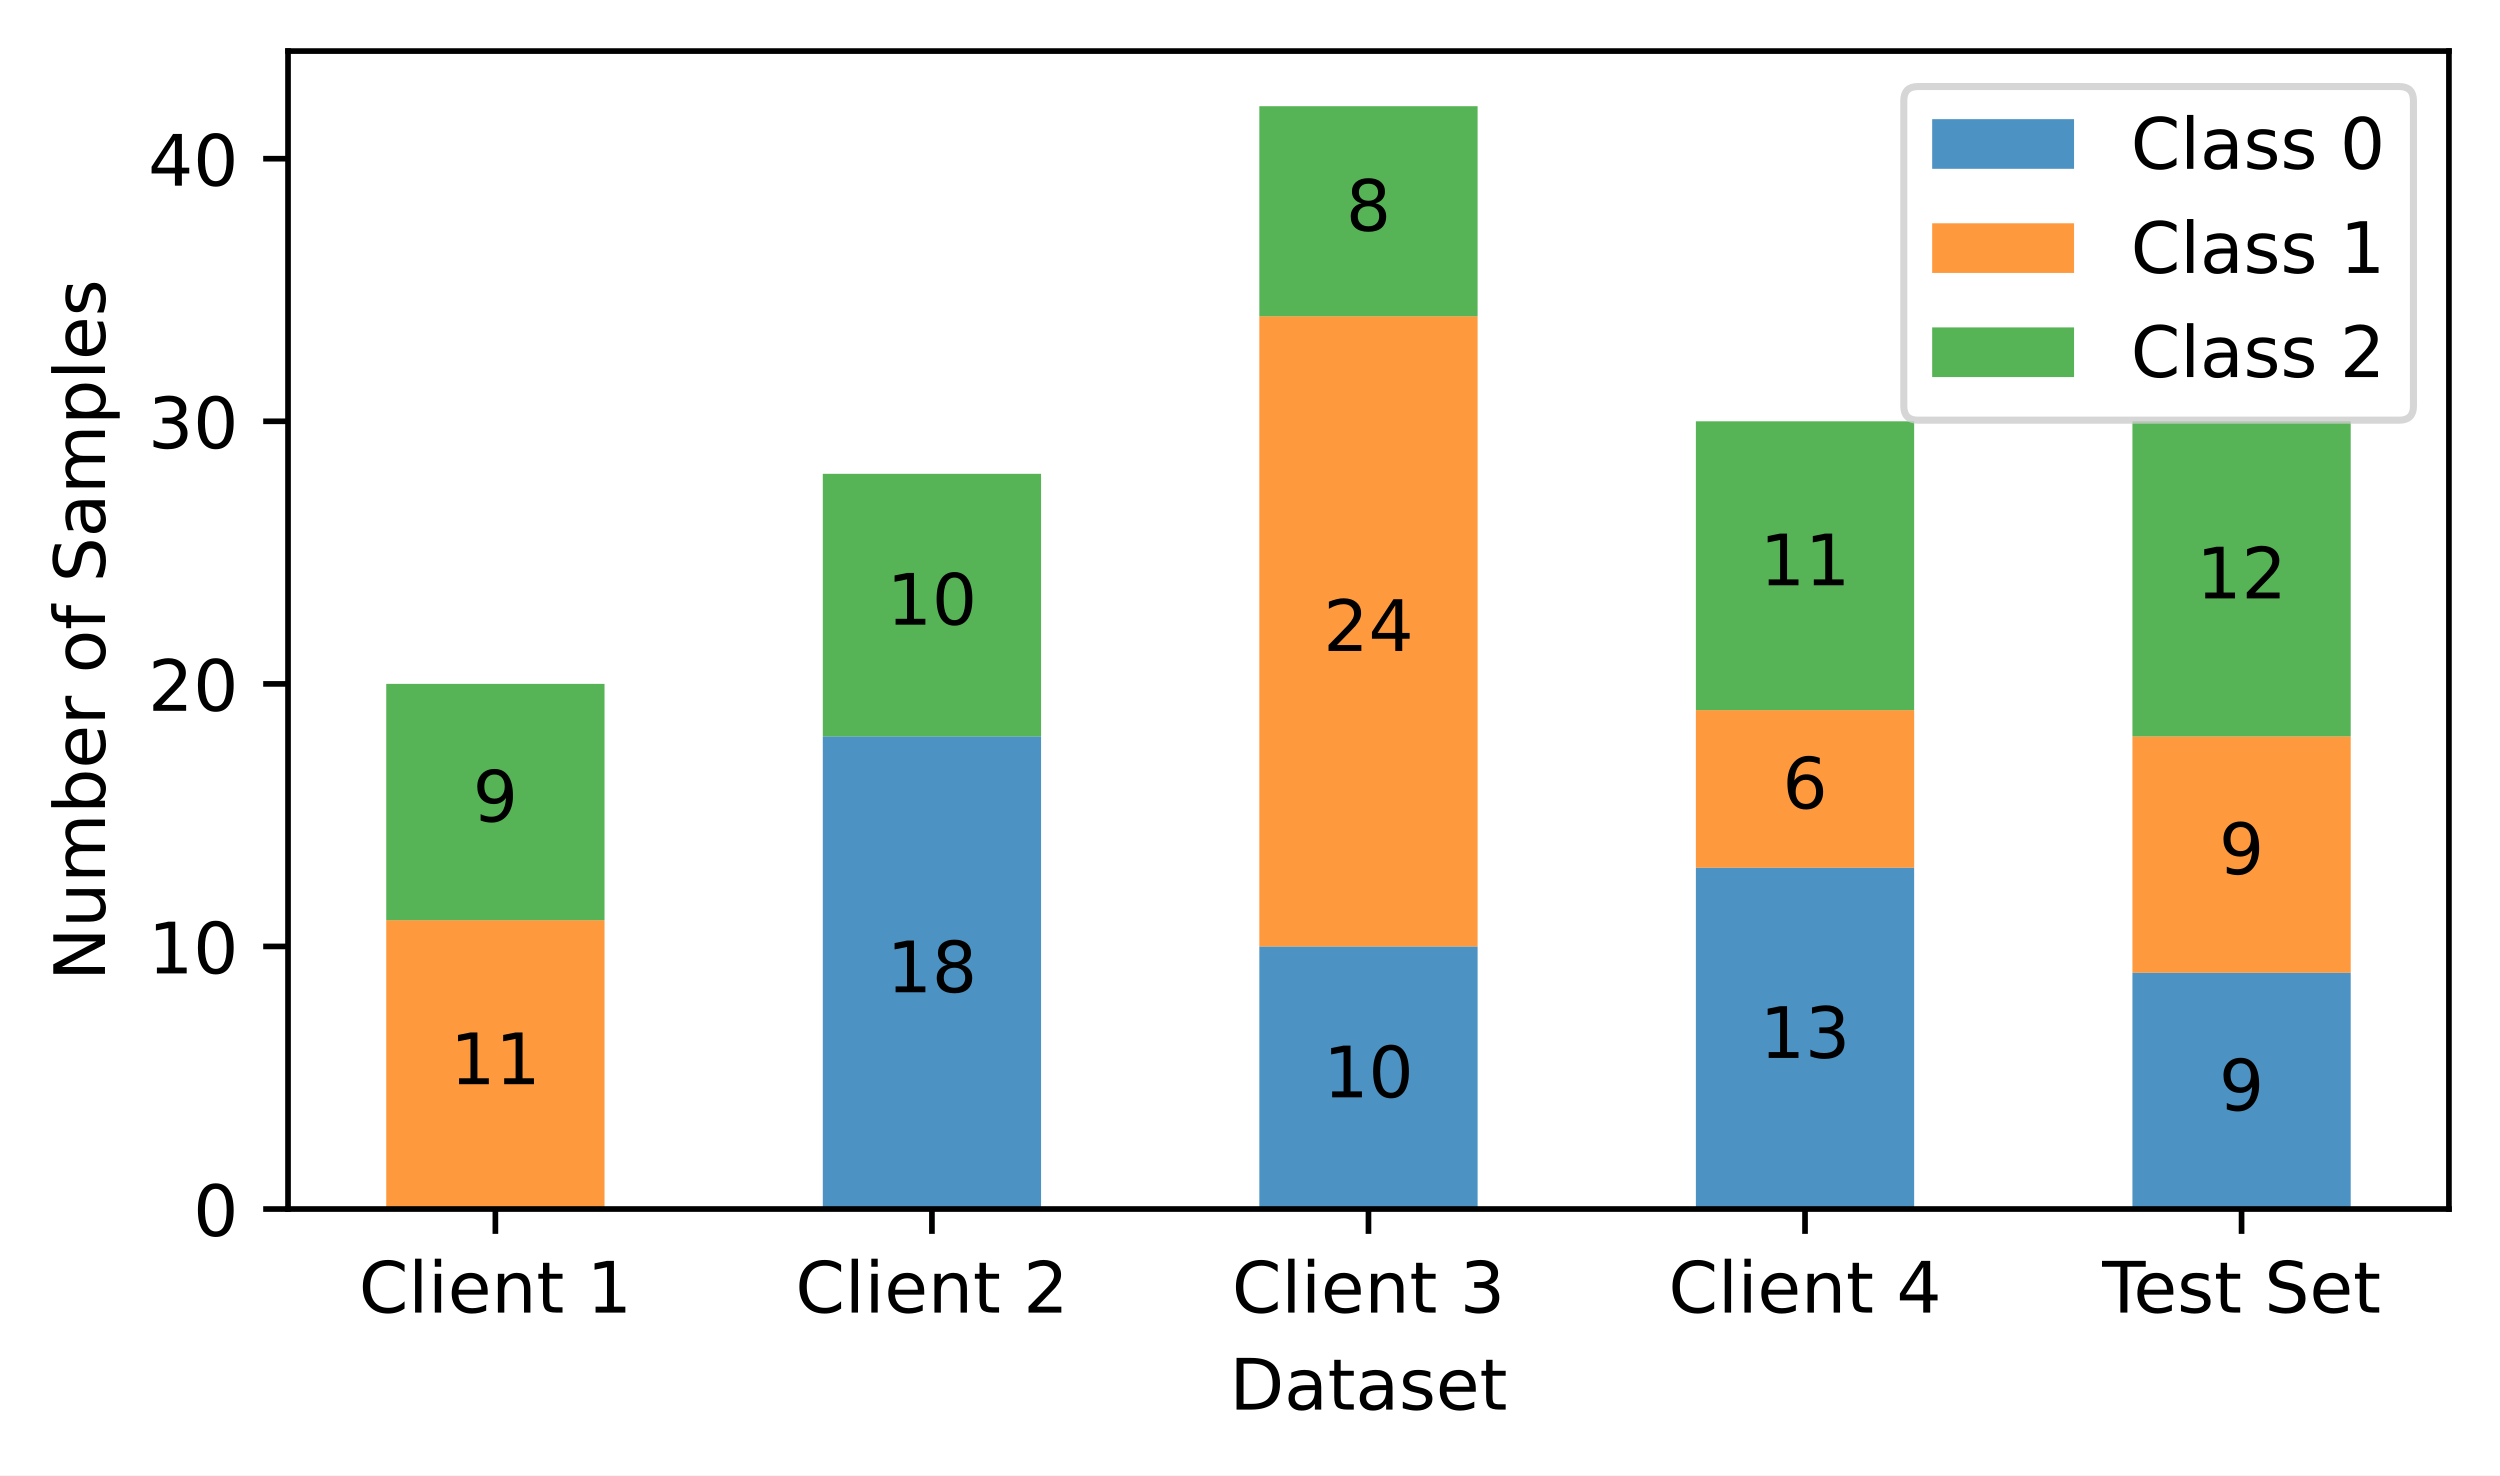
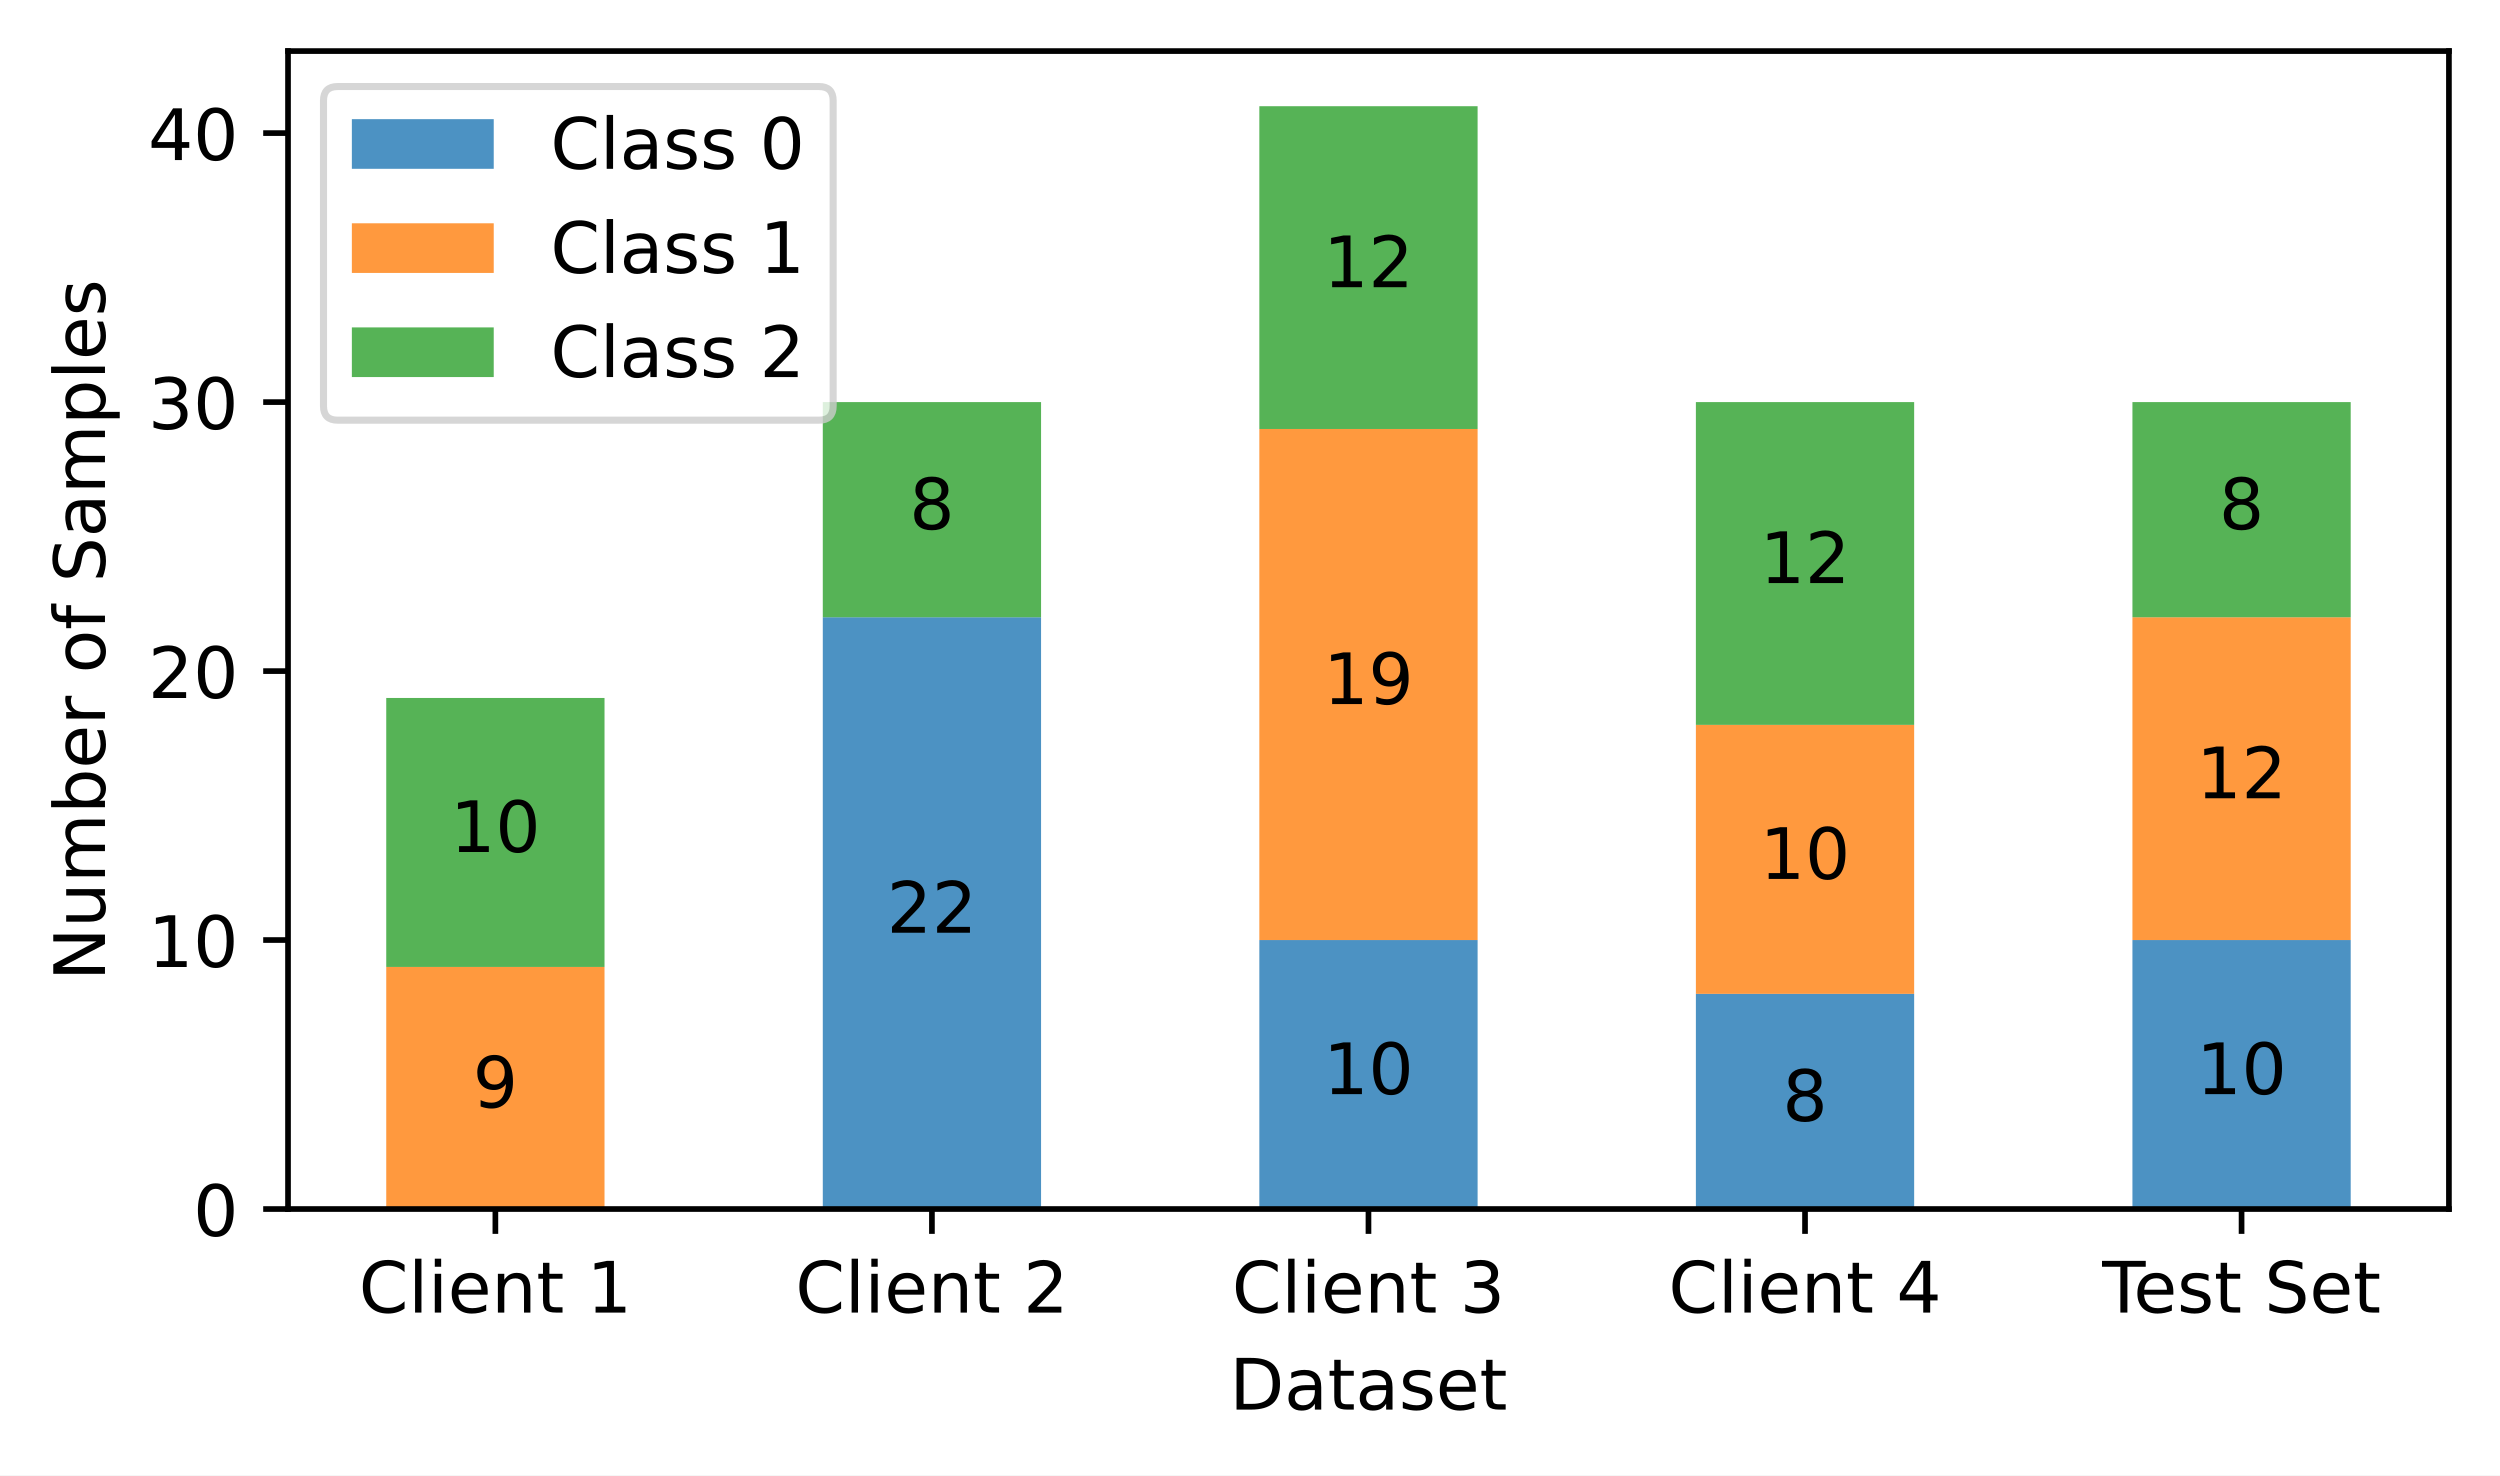
<svg xmlns="http://www.w3.org/2000/svg" xmlns:xlink="http://www.w3.org/1999/xlink" width="352.433pt" height="207.996pt" viewBox="0 0 352.433 207.996" version="1.1">
  <defs>
    <style type="text/css">*{stroke-linejoin: round; stroke-linecap: butt}</style>
  </defs>
  <g id="figure_1">
    <g id="patch_1">
      <path d="M 0 207.996  L 352.433 207.996  L 352.433 0  L 0 0  z " style="fill: #ffffff" />
    </g>
    <g id="axes_1">
      <g id="patch_2">
        <path d="M 40.603 170.44  L 345.233 170.44  L 345.233 7.2  L 40.603 7.2  z " style="fill: #ffffff" />
      </g>
      <g id="patch_3">
-         <path d="M 54.45 170.44  L 85.221 170.44  L 85.221 170.44  L 54.45 170.44  z " clip-path="url(#padc9a04786)" style="fill: #1f77b4; opacity: 0.8" />
+         <path d="M 54.45 170.44  L 85.221 170.44  L 85.221 170.44  L 54.45 170.44  z " clip-path="url(#pb8a0e67694)" style="fill: #1f77b4; opacity: 0.8" />
      </g>
      <g id="patch_4">
-         <path d="M 115.991 170.44  L 146.762 170.44  L 146.762 103.811  L 115.991 103.811  z " clip-path="url(#padc9a04786)" style="fill: #1f77b4; opacity: 0.8" />
+         <path d="M 115.991 170.44  L 146.762 170.44  L 146.762 87.019  L 115.991 87.019  z " clip-path="url(#pb8a0e67694)" style="fill: #1f77b4; opacity: 0.8" />
      </g>
      <g id="patch_5">
-         <path d="M 177.533 170.44  L 208.303 170.44  L 208.303 133.424  L 177.533 133.424  z " clip-path="url(#padc9a04786)" style="fill: #1f77b4; opacity: 0.8" />
+         <path d="M 177.533 170.44  L 208.303 170.44  L 208.303 132.521  L 177.533 132.521  z " clip-path="url(#pb8a0e67694)" style="fill: #1f77b4; opacity: 0.8" />
      </g>
      <g id="patch_6">
-         <path d="M 239.074 170.44  L 269.845 170.44  L 269.845 122.319  L 239.074 122.319  z " clip-path="url(#padc9a04786)" style="fill: #1f77b4; opacity: 0.8" />
+         <path d="M 239.074 170.44  L 269.845 170.44  L 269.845 140.105  L 239.074 140.105  z " clip-path="url(#pb8a0e67694)" style="fill: #1f77b4; opacity: 0.8" />
      </g>
      <g id="patch_7">
-         <path d="M 300.616 170.44  L 331.386 170.44  L 331.386 137.126  L 300.616 137.126  z " clip-path="url(#padc9a04786)" style="fill: #1f77b4; opacity: 0.8" />
+         <path d="M 300.616 170.44  L 331.386 170.44  L 331.386 132.521  L 300.616 132.521  z " clip-path="url(#pb8a0e67694)" style="fill: #1f77b4; opacity: 0.8" />
      </g>
      <g id="patch_8">
-         <path d="M 54.45 170.44  L 85.221 170.44  L 85.221 129.723  L 54.45 129.723  z " clip-path="url(#padc9a04786)" style="fill: #ff7f0e; opacity: 0.8" />
+         <path d="M 54.45 170.44  L 85.221 170.44  L 85.221 136.313  L 54.45 136.313  z " clip-path="url(#pb8a0e67694)" style="fill: #ff7f0e; opacity: 0.8" />
      </g>
      <g id="patch_9">
-         <path d="M 115.991 103.811  L 146.762 103.811  L 146.762 103.811  L 115.991 103.811  z " clip-path="url(#padc9a04786)" style="fill: #ff7f0e; opacity: 0.8" />
+         <path d="M 115.991 87.019  L 146.762 87.019  L 146.762 87.019  L 115.991 87.019  z " clip-path="url(#pb8a0e67694)" style="fill: #ff7f0e; opacity: 0.8" />
      </g>
      <g id="patch_10">
-         <path d="M 177.533 133.424  L 208.303 133.424  L 208.303 44.586  L 177.533 44.586  z " clip-path="url(#padc9a04786)" style="fill: #ff7f0e; opacity: 0.8" />
+         <path d="M 177.533 132.521  L 208.303 132.521  L 208.303 60.476  L 177.533 60.476  z " clip-path="url(#pb8a0e67694)" style="fill: #ff7f0e; opacity: 0.8" />
      </g>
      <g id="patch_11">
-         <path d="M 239.074 122.319  L 269.845 122.319  L 269.845 100.11  L 239.074 100.11  z " clip-path="url(#padc9a04786)" style="fill: #ff7f0e; opacity: 0.8" />
+         <path d="M 239.074 140.105  L 269.845 140.105  L 269.845 102.186  L 239.074 102.186  z " clip-path="url(#pb8a0e67694)" style="fill: #ff7f0e; opacity: 0.8" />
      </g>
      <g id="patch_12">
-         <path d="M 300.616 137.126  L 331.386 137.126  L 331.386 103.811  L 300.616 103.811  z " clip-path="url(#padc9a04786)" style="fill: #ff7f0e; opacity: 0.8" />
+         <path d="M 300.616 132.521  L 331.386 132.521  L 331.386 87.019  L 300.616 87.019  z " clip-path="url(#pb8a0e67694)" style="fill: #ff7f0e; opacity: 0.8" />
      </g>
      <g id="patch_13">
-         <path d="M 54.45 129.723  L 85.221 129.723  L 85.221 96.408  L 54.45 96.408  z " clip-path="url(#padc9a04786)" style="fill: #2ca02c; opacity: 0.8" />
+         <path d="M 54.45 136.313  L 85.221 136.313  L 85.221 98.394  L 54.45 98.394  z " clip-path="url(#pb8a0e67694)" style="fill: #2ca02c; opacity: 0.8" />
      </g>
      <g id="patch_14">
-         <path d="M 115.991 103.811  L 146.762 103.811  L 146.762 66.796  L 115.991 66.796  z " clip-path="url(#padc9a04786)" style="fill: #2ca02c; opacity: 0.8" />
+         <path d="M 115.991 87.019  L 146.762 87.019  L 146.762 56.684  L 115.991 56.684  z " clip-path="url(#pb8a0e67694)" style="fill: #2ca02c; opacity: 0.8" />
      </g>
      <g id="patch_15">
-         <path d="M 177.533 44.586  L 208.303 44.586  L 208.303 14.973  L 177.533 14.973  z " clip-path="url(#padc9a04786)" style="fill: #2ca02c; opacity: 0.8" />
+         <path d="M 177.533 60.476  L 208.303 60.476  L 208.303 14.973  L 177.533 14.973  z " clip-path="url(#pb8a0e67694)" style="fill: #2ca02c; opacity: 0.8" />
      </g>
      <g id="patch_16">
-         <path d="M 239.074 100.11  L 269.845 100.11  L 269.845 59.392  L 239.074 59.392  z " clip-path="url(#padc9a04786)" style="fill: #2ca02c; opacity: 0.8" />
+         <path d="M 239.074 102.186  L 269.845 102.186  L 269.845 56.684  L 239.074 56.684  z " clip-path="url(#pb8a0e67694)" style="fill: #2ca02c; opacity: 0.8" />
      </g>
      <g id="patch_17">
-         <path d="M 300.616 103.811  L 331.386 103.811  L 331.386 59.392  L 300.616 59.392  z " clip-path="url(#padc9a04786)" style="fill: #2ca02c; opacity: 0.8" />
+         <path d="M 300.616 87.019  L 331.386 87.019  L 331.386 56.684  L 300.616 56.684  z " clip-path="url(#pb8a0e67694)" style="fill: #2ca02c; opacity: 0.8" />
      </g>
      <g id="matplotlib.axis_1">
        <g id="xtick_1">
          <g id="line2d_1">
            <defs>
-               <path id="m23949e61b9" d="M 0 0  L 0 3.5  " style="stroke: #000000; stroke-width: 0.8" />
+               <path id="mf7a2118cc9" d="M 0 0  L 0 3.5  " style="stroke: #000000; stroke-width: 0.8" />
            </defs>
            <g>
-               <use xlink:href="#m23949e61b9" x="69.835" y="170.44" style="stroke: #000000; stroke-width: 0.8" />
+               <use xlink:href="#mf7a2118cc9" x="69.835" y="170.44" style="stroke: #000000; stroke-width: 0.8" />
            </g>
          </g>
          <g id="text_1">
            <g transform="translate(50.58998 185.0384) scale(0.1 -0.1)">
              <defs>
                <path id="DejaVuSans-43" d="M 4122 4306  L 4122 3641  Q 3803 3938 3442 4084  Q 3081 4231 2675 4231  Q 1875 4231 1450 3742  Q 1025 3253 1025 2328  Q 1025 1406 1450 917  Q 1875 428 2675 428  Q 3081 428 3442 575  Q 3803 722 4122 1019  L 4122 359  Q 3791 134 3420 21  Q 3050 -91 2638 -91  Q 1578 -91 968 557  Q 359 1206 359 2328  Q 359 3453 968 4101  Q 1578 4750 2638 4750  Q 3056 4750 3426 4639  Q 3797 4528 4122 4306  z " transform="scale(0.015625)" />
                <path id="DejaVuSans-6c" d="M 603 4863  L 1178 4863  L 1178 0  L 603 0  L 603 4863  z " transform="scale(0.015625)" />
                <path id="DejaVuSans-69" d="M 603 3500  L 1178 3500  L 1178 0  L 603 0  L 603 3500  z M 603 4863  L 1178 4863  L 1178 4134  L 603 4134  L 603 4863  z " transform="scale(0.015625)" />
                <path id="DejaVuSans-65" d="M 3597 1894  L 3597 1613  L 953 1613  Q 991 1019 1311 708  Q 1631 397 2203 397  Q 2534 397 2845 478  Q 3156 559 3463 722  L 3463 178  Q 3153 47 2828 -22  Q 2503 -91 2169 -91  Q 1331 -91 842 396  Q 353 884 353 1716  Q 353 2575 817 3079  Q 1281 3584 2069 3584  Q 2775 3584 3186 3129  Q 3597 2675 3597 1894  z M 3022 2063  Q 3016 2534 2758 2815  Q 2500 3097 2075 3097  Q 1594 3097 1305 2825  Q 1016 2553 972 2059  L 3022 2063  z " transform="scale(0.015625)" />
                <path id="DejaVuSans-6e" d="M 3513 2113  L 3513 0  L 2938 0  L 2938 2094  Q 2938 2591 2744 2837  Q 2550 3084 2163 3084  Q 1697 3084 1428 2787  Q 1159 2491 1159 1978  L 1159 0  L 581 0  L 581 3500  L 1159 3500  L 1159 2956  Q 1366 3272 1645 3428  Q 1925 3584 2291 3584  Q 2894 3584 3203 3211  Q 3513 2838 3513 2113  z " transform="scale(0.015625)" />
                <path id="DejaVuSans-74" d="M 1172 4494  L 1172 3500  L 2356 3500  L 2356 3053  L 1172 3053  L 1172 1153  Q 1172 725 1289 603  Q 1406 481 1766 481  L 2356 481  L 2356 0  L 1766 0  Q 1100 0 847 248  Q 594 497 594 1153  L 594 3053  L 172 3053  L 172 3500  L 594 3500  L 594 4494  L 1172 4494  z " transform="scale(0.015625)" />
                <path id="DejaVuSans-20" transform="scale(0.015625)" />
                <path id="DejaVuSans-31" d="M 794 531  L 1825 531  L 1825 4091  L 703 3866  L 703 4441  L 1819 4666  L 2450 4666  L 2450 531  L 3481 531  L 3481 0  L 794 0  L 794 531  z " transform="scale(0.015625)" />
              </defs>
              <use xlink:href="#DejaVuSans-43" />
              <use xlink:href="#DejaVuSans-6c" x="69.824" />
              <use xlink:href="#DejaVuSans-69" x="97.607" />
              <use xlink:href="#DejaVuSans-65" x="125.391" />
              <use xlink:href="#DejaVuSans-6e" x="186.914" />
              <use xlink:href="#DejaVuSans-74" x="250.293" />
              <use xlink:href="#DejaVuSans-20" x="289.502" />
              <use xlink:href="#DejaVuSans-31" x="321.289" />
            </g>
          </g>
        </g>
        <g id="xtick_2">
          <g id="line2d_2">
            <g>
-               <use xlink:href="#m23949e61b9" x="131.377" y="170.44" style="stroke: #000000; stroke-width: 0.8" />
+               <use xlink:href="#mf7a2118cc9" x="131.377" y="170.44" style="stroke: #000000; stroke-width: 0.8" />
            </g>
          </g>
          <g id="text_2">
            <g transform="translate(112.1314 185.0384) scale(0.1 -0.1)">
              <defs>
                <path id="DejaVuSans-32" d="M 1228 531  L 3431 531  L 3431 0  L 469 0  L 469 531  Q 828 903 1448 1529  Q 2069 2156 2228 2338  Q 2531 2678 2651 2914  Q 2772 3150 2772 3378  Q 2772 3750 2511 3984  Q 2250 4219 1831 4219  Q 1534 4219 1204 4116  Q 875 4013 500 3803  L 500 4441  Q 881 4594 1212 4672  Q 1544 4750 1819 4750  Q 2544 4750 2975 4387  Q 3406 4025 3406 3419  Q 3406 3131 3298 2873  Q 3191 2616 2906 2266  Q 2828 2175 2409 1742  Q 1991 1309 1228 531  z " transform="scale(0.015625)" />
              </defs>
              <use xlink:href="#DejaVuSans-43" />
              <use xlink:href="#DejaVuSans-6c" x="69.824" />
              <use xlink:href="#DejaVuSans-69" x="97.607" />
              <use xlink:href="#DejaVuSans-65" x="125.391" />
              <use xlink:href="#DejaVuSans-6e" x="186.914" />
              <use xlink:href="#DejaVuSans-74" x="250.293" />
              <use xlink:href="#DejaVuSans-20" x="289.502" />
              <use xlink:href="#DejaVuSans-32" x="321.289" />
            </g>
          </g>
        </g>
        <g id="xtick_3">
          <g id="line2d_3">
            <g>
-               <use xlink:href="#m23949e61b9" x="192.918" y="170.44" style="stroke: #000000; stroke-width: 0.8" />
+               <use xlink:href="#mf7a2118cc9" x="192.918" y="170.44" style="stroke: #000000; stroke-width: 0.8" />
            </g>
          </g>
          <g id="text_3">
            <g transform="translate(173.6728 185.0384) scale(0.1 -0.1)">
              <defs>
                <path id="DejaVuSans-33" d="M 2597 2516  Q 3050 2419 3304 2112  Q 3559 1806 3559 1356  Q 3559 666 3084 287  Q 2609 -91 1734 -91  Q 1441 -91 1130 -33  Q 819 25 488 141  L 488 750  Q 750 597 1062 519  Q 1375 441 1716 441  Q 2309 441 2620 675  Q 2931 909 2931 1356  Q 2931 1769 2642 2001  Q 2353 2234 1838 2234  L 1294 2234  L 1294 2753  L 1863 2753  Q 2328 2753 2575 2939  Q 2822 3125 2822 3475  Q 2822 3834 2567 4026  Q 2313 4219 1838 4219  Q 1578 4219 1281 4162  Q 984 4106 628 3988  L 628 4550  Q 988 4650 1302 4700  Q 1616 4750 1894 4750  Q 2613 4750 3031 4423  Q 3450 4097 3450 3541  Q 3450 3153 3228 2886  Q 3006 2619 2597 2516  z " transform="scale(0.015625)" />
              </defs>
              <use xlink:href="#DejaVuSans-43" />
              <use xlink:href="#DejaVuSans-6c" x="69.824" />
              <use xlink:href="#DejaVuSans-69" x="97.607" />
              <use xlink:href="#DejaVuSans-65" x="125.391" />
              <use xlink:href="#DejaVuSans-6e" x="186.914" />
              <use xlink:href="#DejaVuSans-74" x="250.293" />
              <use xlink:href="#DejaVuSans-20" x="289.502" />
              <use xlink:href="#DejaVuSans-33" x="321.289" />
            </g>
          </g>
        </g>
        <g id="xtick_4">
          <g id="line2d_4">
            <g>
-               <use xlink:href="#m23949e61b9" x="254.46" y="170.44" style="stroke: #000000; stroke-width: 0.8" />
+               <use xlink:href="#mf7a2118cc9" x="254.46" y="170.44" style="stroke: #000000; stroke-width: 0.8" />
            </g>
          </g>
          <g id="text_4">
            <g transform="translate(235.2142 185.0384) scale(0.1 -0.1)">
              <defs>
                <path id="DejaVuSans-34" d="M 2419 4116  L 825 1625  L 2419 1625  L 2419 4116  z M 2253 4666  L 3047 4666  L 3047 1625  L 3713 1625  L 3713 1100  L 3047 1100  L 3047 0  L 2419 0  L 2419 1100  L 313 1100  L 313 1709  L 2253 4666  z " transform="scale(0.015625)" />
              </defs>
              <use xlink:href="#DejaVuSans-43" />
              <use xlink:href="#DejaVuSans-6c" x="69.824" />
              <use xlink:href="#DejaVuSans-69" x="97.607" />
              <use xlink:href="#DejaVuSans-65" x="125.391" />
              <use xlink:href="#DejaVuSans-6e" x="186.914" />
              <use xlink:href="#DejaVuSans-74" x="250.293" />
              <use xlink:href="#DejaVuSans-20" x="289.502" />
              <use xlink:href="#DejaVuSans-34" x="321.289" />
            </g>
          </g>
        </g>
        <g id="xtick_5">
          <g id="line2d_5">
            <g>
-               <use xlink:href="#m23949e61b9" x="316.001" y="170.44" style="stroke: #000000; stroke-width: 0.8" />
+               <use xlink:href="#mf7a2118cc9" x="316.001" y="170.44" style="stroke: #000000; stroke-width: 0.8" />
            </g>
          </g>
          <g id="text_5">
            <g transform="translate(296.3556 185.0384) scale(0.1 -0.1)">
              <defs>
                <path id="DejaVuSans-54" d="M -19 4666  L 3928 4666  L 3928 4134  L 2272 4134  L 2272 0  L 1638 0  L 1638 4134  L -19 4134  L -19 4666  z " transform="scale(0.015625)" />
                <path id="DejaVuSans-73" d="M 2834 3397  L 2834 2853  Q 2591 2978 2328 3040  Q 2066 3103 1784 3103  Q 1356 3103 1142 2972  Q 928 2841 928 2578  Q 928 2378 1081 2264  Q 1234 2150 1697 2047  L 1894 2003  Q 2506 1872 2764 1633  Q 3022 1394 3022 966  Q 3022 478 2636 193  Q 2250 -91 1575 -91  Q 1294 -91 989 -36  Q 684 19 347 128  L 347 722  Q 666 556 975 473  Q 1284 391 1588 391  Q 1994 391 2212 530  Q 2431 669 2431 922  Q 2431 1156 2273 1281  Q 2116 1406 1581 1522  L 1381 1569  Q 847 1681 609 1914  Q 372 2147 372 2553  Q 372 3047 722 3315  Q 1072 3584 1716 3584  Q 2034 3584 2315 3537  Q 2597 3491 2834 3397  z " transform="scale(0.015625)" />
                <path id="DejaVuSans-53" d="M 3425 4513  L 3425 3897  Q 3066 4069 2747 4153  Q 2428 4238 2131 4238  Q 1616 4238 1336 4038  Q 1056 3838 1056 3469  Q 1056 3159 1242 3001  Q 1428 2844 1947 2747  L 2328 2669  Q 3034 2534 3370 2195  Q 3706 1856 3706 1288  Q 3706 609 3251 259  Q 2797 -91 1919 -91  Q 1588 -91 1214 -16  Q 841 59 441 206  L 441 856  Q 825 641 1194 531  Q 1563 422 1919 422  Q 2459 422 2753 634  Q 3047 847 3047 1241  Q 3047 1584 2836 1778  Q 2625 1972 2144 2069  L 1759 2144  Q 1053 2284 737 2584  Q 422 2884 422 3419  Q 422 4038 858 4394  Q 1294 4750 2059 4750  Q 2388 4750 2728 4690  Q 3069 4631 3425 4513  z " transform="scale(0.015625)" />
              </defs>
              <use xlink:href="#DejaVuSans-54" />
              <use xlink:href="#DejaVuSans-65" x="44.084" />
              <use xlink:href="#DejaVuSans-73" x="105.607" />
              <use xlink:href="#DejaVuSans-74" x="157.707" />
              <use xlink:href="#DejaVuSans-20" x="196.916" />
              <use xlink:href="#DejaVuSans-53" x="228.703" />
              <use xlink:href="#DejaVuSans-65" x="292.18" />
              <use xlink:href="#DejaVuSans-74" x="353.703" />
            </g>
          </g>
        </g>
        <g id="text_6">
          <g transform="translate(173.3384 198.7166) scale(0.1 -0.1)">
            <defs>
              <path id="DejaVuSans-44" d="M 1259 4147  L 1259 519  L 2022 519  Q 2988 519 3436 956  Q 3884 1394 3884 2338  Q 3884 3275 3436 3711  Q 2988 4147 2022 4147  L 1259 4147  z M 628 4666  L 1925 4666  Q 3281 4666 3915 4102  Q 4550 3538 4550 2338  Q 4550 1131 3912 565  Q 3275 0 1925 0  L 628 0  L 628 4666  z " transform="scale(0.015625)" />
              <path id="DejaVuSans-61" d="M 2194 1759  Q 1497 1759 1228 1600  Q 959 1441 959 1056  Q 959 750 1161 570  Q 1363 391 1709 391  Q 2188 391 2477 730  Q 2766 1069 2766 1631  L 2766 1759  L 2194 1759  z M 3341 1997  L 3341 0  L 2766 0  L 2766 531  Q 2569 213 2275 61  Q 1981 -91 1556 -91  Q 1019 -91 701 211  Q 384 513 384 1019  Q 384 1609 779 1909  Q 1175 2209 1959 2209  L 2766 2209  L 2766 2266  Q 2766 2663 2505 2880  Q 2244 3097 1772 3097  Q 1472 3097 1187 3025  Q 903 2953 641 2809  L 641 3341  Q 956 3463 1253 3523  Q 1550 3584 1831 3584  Q 2591 3584 2966 3190  Q 3341 2797 3341 1997  z " transform="scale(0.015625)" />
            </defs>
            <use xlink:href="#DejaVuSans-44" />
            <use xlink:href="#DejaVuSans-61" x="77.002" />
            <use xlink:href="#DejaVuSans-74" x="138.281" />
            <use xlink:href="#DejaVuSans-61" x="177.49" />
            <use xlink:href="#DejaVuSans-73" x="238.77" />
            <use xlink:href="#DejaVuSans-65" x="290.869" />
            <use xlink:href="#DejaVuSans-74" x="352.393" />
          </g>
        </g>
      </g>
      <g id="matplotlib.axis_2">
        <g id="ytick_1">
          <g id="line2d_6">
            <defs>
-               <path id="m667d34bbfa" d="M 0 0  L -3.5 0  " style="stroke: #000000; stroke-width: 0.8" />
+               <path id="m21c9b085fa" d="M 0 0  L -3.5 0  " style="stroke: #000000; stroke-width: 0.8" />
            </defs>
            <g>
-               <use xlink:href="#m667d34bbfa" x="40.603" y="170.44" style="stroke: #000000; stroke-width: 0.8" />
+               <use xlink:href="#m21c9b085fa" x="40.603" y="170.44" style="stroke: #000000; stroke-width: 0.8" />
            </g>
          </g>
          <g id="text_7">
            <g transform="translate(27.24063 174.2392) scale(0.1 -0.1)">
              <defs>
                <path id="DejaVuSans-30" d="M 2034 4250  Q 1547 4250 1301 3770  Q 1056 3291 1056 2328  Q 1056 1369 1301 889  Q 1547 409 2034 409  Q 2525 409 2770 889  Q 3016 1369 3016 2328  Q 3016 3291 2770 3770  Q 2525 4250 2034 4250  z M 2034 4750  Q 2819 4750 3233 4129  Q 3647 3509 3647 2328  Q 3647 1150 3233 529  Q 2819 -91 2034 -91  Q 1250 -91 836 529  Q 422 1150 422 2328  Q 422 3509 836 4129  Q 1250 4750 2034 4750  z " transform="scale(0.015625)" />
              </defs>
              <use xlink:href="#DejaVuSans-30" />
            </g>
          </g>
        </g>
        <g id="ytick_2">
          <g id="line2d_7">
            <g>
-               <use xlink:href="#m667d34bbfa" x="40.603" y="133.424" style="stroke: #000000; stroke-width: 0.8" />
+               <use xlink:href="#m21c9b085fa" x="40.603" y="132.521" style="stroke: #000000; stroke-width: 0.8" />
            </g>
          </g>
          <g id="text_8">
-             <g transform="translate(20.87813 137.2233) scale(0.1 -0.1)">
+             <g transform="translate(20.87813 136.3205) scale(0.1 -0.1)">
              <use xlink:href="#DejaVuSans-31" />
              <use xlink:href="#DejaVuSans-30" x="63.623" />
            </g>
          </g>
        </g>
        <g id="ytick_3">
          <g id="line2d_8">
            <g>
-               <use xlink:href="#m667d34bbfa" x="40.603" y="96.408" style="stroke: #000000; stroke-width: 0.8" />
+               <use xlink:href="#m21c9b085fa" x="40.603" y="94.603" style="stroke: #000000; stroke-width: 0.8" />
            </g>
          </g>
          <g id="text_9">
-             <g transform="translate(20.87813 100.2075) scale(0.1 -0.1)">
+             <g transform="translate(20.87813 98.40182) scale(0.1 -0.1)">
              <use xlink:href="#DejaVuSans-32" />
              <use xlink:href="#DejaVuSans-30" x="63.623" />
            </g>
          </g>
        </g>
        <g id="ytick_4">
          <g id="line2d_9">
            <g>
-               <use xlink:href="#m667d34bbfa" x="40.603" y="59.392" style="stroke: #000000; stroke-width: 0.8" />
+               <use xlink:href="#m21c9b085fa" x="40.603" y="56.684" style="stroke: #000000; stroke-width: 0.8" />
            </g>
          </g>
          <g id="text_10">
-             <g transform="translate(20.87813 63.1916) scale(0.1 -0.1)">
+             <g transform="translate(20.87813 60.48312) scale(0.1 -0.1)">
              <use xlink:href="#DejaVuSans-33" />
              <use xlink:href="#DejaVuSans-30" x="63.623" />
            </g>
          </g>
        </g>
        <g id="ytick_5">
          <g id="line2d_10">
            <g>
-               <use xlink:href="#m667d34bbfa" x="40.603" y="22.377" style="stroke: #000000; stroke-width: 0.8" />
+               <use xlink:href="#m21c9b085fa" x="40.603" y="18.765" style="stroke: #000000; stroke-width: 0.8" />
            </g>
          </g>
          <g id="text_11">
-             <g transform="translate(20.87813 26.17573) scale(0.1 -0.1)">
+             <g transform="translate(20.87813 22.56442) scale(0.1 -0.1)">
              <use xlink:href="#DejaVuSans-34" />
              <use xlink:href="#DejaVuSans-30" x="63.623" />
            </g>
          </g>
        </g>
        <g id="text_12">
          <g transform="translate(14.79844 138.2567) rotate(-90) scale(0.1 -0.1)">
            <defs>
              <path id="DejaVuSans-4e" d="M 628 4666  L 1478 4666  L 3547 763  L 3547 4666  L 4159 4666  L 4159 0  L 3309 0  L 1241 3903  L 1241 0  L 628 0  L 628 4666  z " transform="scale(0.015625)" />
              <path id="DejaVuSans-75" d="M 544 1381  L 544 3500  L 1119 3500  L 1119 1403  Q 1119 906 1312 657  Q 1506 409 1894 409  Q 2359 409 2629 706  Q 2900 1003 2900 1516  L 2900 3500  L 3475 3500  L 3475 0  L 2900 0  L 2900 538  Q 2691 219 2414 64  Q 2138 -91 1772 -91  Q 1169 -91 856 284  Q 544 659 544 1381  z M 1991 3584  L 1991 3584  z " transform="scale(0.015625)" />
              <path id="DejaVuSans-6d" d="M 3328 2828  Q 3544 3216 3844 3400  Q 4144 3584 4550 3584  Q 5097 3584 5394 3201  Q 5691 2819 5691 2113  L 5691 0  L 5113 0  L 5113 2094  Q 5113 2597 4934 2840  Q 4756 3084 4391 3084  Q 3944 3084 3684 2787  Q 3425 2491 3425 1978  L 3425 0  L 2847 0  L 2847 2094  Q 2847 2600 2669 2842  Q 2491 3084 2119 3084  Q 1678 3084 1418 2786  Q 1159 2488 1159 1978  L 1159 0  L 581 0  L 581 3500  L 1159 3500  L 1159 2956  Q 1356 3278 1631 3431  Q 1906 3584 2284 3584  Q 2666 3584 2933 3390  Q 3200 3197 3328 2828  z " transform="scale(0.015625)" />
              <path id="DejaVuSans-62" d="M 3116 1747  Q 3116 2381 2855 2742  Q 2594 3103 2138 3103  Q 1681 3103 1420 2742  Q 1159 2381 1159 1747  Q 1159 1113 1420 752  Q 1681 391 2138 391  Q 2594 391 2855 752  Q 3116 1113 3116 1747  z M 1159 2969  Q 1341 3281 1617 3432  Q 1894 3584 2278 3584  Q 2916 3584 3314 3078  Q 3713 2572 3713 1747  Q 3713 922 3314 415  Q 2916 -91 2278 -91  Q 1894 -91 1617 61  Q 1341 213 1159 525  L 1159 0  L 581 0  L 581 4863  L 1159 4863  L 1159 2969  z " transform="scale(0.015625)" />
              <path id="DejaVuSans-72" d="M 2631 2963  Q 2534 3019 2420 3045  Q 2306 3072 2169 3072  Q 1681 3072 1420 2755  Q 1159 2438 1159 1844  L 1159 0  L 581 0  L 581 3500  L 1159 3500  L 1159 2956  Q 1341 3275 1631 3429  Q 1922 3584 2338 3584  Q 2397 3584 2469 3576  Q 2541 3569 2628 3553  L 2631 2963  z " transform="scale(0.015625)" />
              <path id="DejaVuSans-6f" d="M 1959 3097  Q 1497 3097 1228 2736  Q 959 2375 959 1747  Q 959 1119 1226 758  Q 1494 397 1959 397  Q 2419 397 2687 759  Q 2956 1122 2956 1747  Q 2956 2369 2687 2733  Q 2419 3097 1959 3097  z M 1959 3584  Q 2709 3584 3137 3096  Q 3566 2609 3566 1747  Q 3566 888 3137 398  Q 2709 -91 1959 -91  Q 1206 -91 779 398  Q 353 888 353 1747  Q 353 2609 779 3096  Q 1206 3584 1959 3584  z " transform="scale(0.015625)" />
              <path id="DejaVuSans-66" d="M 2375 4863  L 2375 4384  L 1825 4384  Q 1516 4384 1395 4259  Q 1275 4134 1275 3809  L 1275 3500  L 2222 3500  L 2222 3053  L 1275 3053  L 1275 0  L 697 0  L 697 3053  L 147 3053  L 147 3500  L 697 3500  L 697 3744  Q 697 4328 969 4595  Q 1241 4863 1831 4863  L 2375 4863  z " transform="scale(0.015625)" />
              <path id="DejaVuSans-70" d="M 1159 525  L 1159 -1331  L 581 -1331  L 581 3500  L 1159 3500  L 1159 2969  Q 1341 3281 1617 3432  Q 1894 3584 2278 3584  Q 2916 3584 3314 3078  Q 3713 2572 3713 1747  Q 3713 922 3314 415  Q 2916 -91 2278 -91  Q 1894 -91 1617 61  Q 1341 213 1159 525  z M 3116 1747  Q 3116 2381 2855 2742  Q 2594 3103 2138 3103  Q 1681 3103 1420 2742  Q 1159 2381 1159 1747  Q 1159 1113 1420 752  Q 1681 391 2138 391  Q 2594 391 2855 752  Q 3116 1113 3116 1747  z " transform="scale(0.015625)" />
            </defs>
            <use xlink:href="#DejaVuSans-4e" />
            <use xlink:href="#DejaVuSans-75" x="74.805" />
            <use xlink:href="#DejaVuSans-6d" x="138.184" />
            <use xlink:href="#DejaVuSans-62" x="235.596" />
            <use xlink:href="#DejaVuSans-65" x="299.072" />
            <use xlink:href="#DejaVuSans-72" x="360.596" />
            <use xlink:href="#DejaVuSans-20" x="401.709" />
            <use xlink:href="#DejaVuSans-6f" x="433.496" />
            <use xlink:href="#DejaVuSans-66" x="494.678" />
            <use xlink:href="#DejaVuSans-20" x="529.883" />
            <use xlink:href="#DejaVuSans-53" x="561.67" />
            <use xlink:href="#DejaVuSans-61" x="625.146" />
            <use xlink:href="#DejaVuSans-6d" x="686.426" />
            <use xlink:href="#DejaVuSans-70" x="783.838" />
            <use xlink:href="#DejaVuSans-6c" x="847.314" />
            <use xlink:href="#DejaVuSans-65" x="875.098" />
            <use xlink:href="#DejaVuSans-73" x="936.621" />
          </g>
        </g>
      </g>
      <g id="patch_18">
        <path d="M 40.603 170.44  L 40.603 7.2  " style="fill: none; stroke: #000000; stroke-width: 0.8; stroke-linejoin: miter; stroke-linecap: square" />
      </g>
      <g id="patch_19">
        <path d="M 345.233 170.44  L 345.233 7.2  " style="fill: none; stroke: #000000; stroke-width: 0.8; stroke-linejoin: miter; stroke-linecap: square" />
      </g>
      <g id="patch_20">
        <path d="M 40.603 170.44  L 345.233 170.44  " style="fill: none; stroke: #000000; stroke-width: 0.8; stroke-linejoin: miter; stroke-linecap: square" />
      </g>
      <g id="patch_21">
        <path d="M 40.603 7.2  L 345.233 7.2  " style="fill: none; stroke: #000000; stroke-width: 0.8; stroke-linejoin: miter; stroke-linecap: square" />
      </g>
      <g id="text_13">
-         <g transform="translate(125.0142 139.8851) scale(0.1 -0.1)">
+         <g transform="translate(125.0142 131.4888) scale(0.1 -0.1)">
+           <use xlink:href="#DejaVuSans-32" />
+           <use xlink:href="#DejaVuSans-32" x="63.623" />
+         </g>
+       </g>
+       <g id="text_14">
+         <g transform="translate(186.5556 154.24) scale(0.1 -0.1)">
+           <use xlink:href="#DejaVuSans-31" />
+           <use xlink:href="#DejaVuSans-30" x="63.623" />
+         </g>
+       </g>
+       <g id="text_15">
+         <g transform="translate(251.2783 158.0319) scale(0.1 -0.1)">
          <defs>
            <path id="DejaVuSans-38" d="M 2034 2216  Q 1584 2216 1326 1975  Q 1069 1734 1069 1313  Q 1069 891 1326 650  Q 1584 409 2034 409  Q 2484 409 2743 651  Q 3003 894 3003 1313  Q 3003 1734 2745 1975  Q 2488 2216 2034 2216  z M 1403 2484  Q 997 2584 770 2862  Q 544 3141 544 3541  Q 544 4100 942 4425  Q 1341 4750 2034 4750  Q 2731 4750 3128 4425  Q 3525 4100 3525 3541  Q 3525 3141 3298 2862  Q 3072 2584 2669 2484  Q 3125 2378 3379 2068  Q 3634 1759 3634 1313  Q 3634 634 3220 271  Q 2806 -91 2034 -91  Q 1263 -91 848 271  Q 434 634 434 1313  Q 434 1759 690 2068  Q 947 2378 1403 2484  z M 1172 3481  Q 1172 3119 1398 2916  Q 1625 2713 2034 2713  Q 2441 2713 2670 2916  Q 2900 3119 2900 3481  Q 2900 3844 2670 4047  Q 2441 4250 2034 4250  Q 1625 4250 1398 4047  Q 1172 3844 1172 3481  z " transform="scale(0.015625)" />
          </defs>
-           <use xlink:href="#DejaVuSans-31" />
-           <use xlink:href="#DejaVuSans-38" x="63.623" />
-         </g>
-       </g>
-       <g id="text_14">
-         <g transform="translate(186.5556 154.6914) scale(0.1 -0.1)">
+           <use xlink:href="#DejaVuSans-38" />
+         </g>
+       </g>
+       <g id="text_16">
+         <g transform="translate(309.6385 154.24) scale(0.1 -0.1)">
          <use xlink:href="#DejaVuSans-31" />
          <use xlink:href="#DejaVuSans-30" x="63.623" />
        </g>
      </g>
-       <g id="text_15">
-         <g transform="translate(248.097 149.1391) scale(0.1 -0.1)">
-           <use xlink:href="#DejaVuSans-31" />
-           <use xlink:href="#DejaVuSans-33" x="63.623" />
-         </g>
-       </g>
-       <g id="text_16">
-         <g transform="translate(312.8197 156.5422) scale(0.1 -0.1)">
+       <g id="text_17">
+         <g transform="translate(66.65405 156.136) scale(0.1 -0.1)">
          <defs>
            <path id="DejaVuSans-39" d="M 703 97  L 703 672  Q 941 559 1184 500  Q 1428 441 1663 441  Q 2288 441 2617 861  Q 2947 1281 2994 2138  Q 2813 1869 2534 1725  Q 2256 1581 1919 1581  Q 1219 1581 811 2004  Q 403 2428 403 3163  Q 403 3881 828 4315  Q 1253 4750 1959 4750  Q 2769 4750 3195 4129  Q 3622 3509 3622 2328  Q 3622 1225 3098 567  Q 2575 -91 1691 -91  Q 1453 -91 1209 -44  Q 966 3 703 97  z M 1959 2075  Q 2384 2075 2632 2365  Q 2881 2656 2881 3163  Q 2881 3666 2632 3958  Q 2384 4250 1959 4250  Q 1534 4250 1286 3958  Q 1038 3666 1038 3163  Q 1038 2656 1286 2365  Q 1534 2075 1959 2075  z " transform="scale(0.015625)" />
          </defs>
          <use xlink:href="#DejaVuSans-39" />
        </g>
      </g>
-       <g id="text_17">
-         <g transform="translate(63.4728 152.8406) scale(0.1 -0.1)">
-           <use xlink:href="#DejaVuSans-31" />
-           <use xlink:href="#DejaVuSans-31" x="63.623" />
-         </g>
-       </g>
      <g id="text_18">
-         <g transform="translate(186.5556 91.76445) scale(0.1 -0.1)">
-           <use xlink:href="#DejaVuSans-32" />
-           <use xlink:href="#DejaVuSans-34" x="63.623" />
+         <g transform="translate(186.5556 99.25791) scale(0.1 -0.1)">
+           <use xlink:href="#DejaVuSans-31" />
+           <use xlink:href="#DejaVuSans-39" x="63.623" />
        </g>
      </g>
      <g id="text_19">
-         <g transform="translate(251.2783 113.974) scale(0.1 -0.1)">
-           <defs>
-             <path id="DejaVuSans-36" d="M 2113 2584  Q 1688 2584 1439 2293  Q 1191 2003 1191 1497  Q 1191 994 1439 701  Q 1688 409 2113 409  Q 2538 409 2786 701  Q 3034 994 3034 1497  Q 3034 2003 2786 2293  Q 2538 2584 2113 2584  z M 3366 4563  L 3366 3988  Q 3128 4100 2886 4159  Q 2644 4219 2406 4219  Q 1781 4219 1451 3797  Q 1122 3375 1075 2522  Q 1259 2794 1537 2939  Q 1816 3084 2150 3084  Q 2853 3084 3261 2657  Q 3669 2231 3669 1497  Q 3669 778 3244 343  Q 2819 -91 2113 -91  Q 1303 -91 875 529  Q 447 1150 447 2328  Q 447 3434 972 4092  Q 1497 4750 2381 4750  Q 2619 4750 2861 4703  Q 3103 4656 3366 4563  z " transform="scale(0.015625)" />
-           </defs>
-           <use xlink:href="#DejaVuSans-36" />
+         <g transform="translate(248.097 123.9051) scale(0.1 -0.1)">
+           <use xlink:href="#DejaVuSans-31" />
+           <use xlink:href="#DejaVuSans-30" x="63.623" />
        </g>
      </g>
      <g id="text_20">
-         <g transform="translate(312.8197 123.2279) scale(0.1 -0.1)">
-           <use xlink:href="#DejaVuSans-39" />
+         <g transform="translate(309.6385 112.5295) scale(0.1 -0.1)">
+           <use xlink:href="#DejaVuSans-31" />
+           <use xlink:href="#DejaVuSans-32" x="63.623" />
        </g>
      </g>
      <g id="text_21">
-         <g transform="translate(66.65405 115.8248) scale(0.1 -0.1)">
-           <use xlink:href="#DejaVuSans-39" />
+         <g transform="translate(63.4728 120.1132) scale(0.1 -0.1)">
+           <use xlink:href="#DejaVuSans-31" />
+           <use xlink:href="#DejaVuSans-30" x="63.623" />
        </g>
      </g>
      <g id="text_22">
-         <g transform="translate(125.0142 88.06287) scale(0.1 -0.1)">
-           <use xlink:href="#DejaVuSans-31" />
-           <use xlink:href="#DejaVuSans-30" x="63.623" />
+         <g transform="translate(128.1955 74.61076) scale(0.1 -0.1)">
+           <use xlink:href="#DejaVuSans-38" />
        </g>
      </g>
      <g id="text_23">
-         <g transform="translate(189.7369 32.53906) scale(0.1 -0.1)">
+         <g transform="translate(186.5556 40.48393) scale(0.1 -0.1)">
+           <use xlink:href="#DejaVuSans-31" />
+           <use xlink:href="#DejaVuSans-32" x="63.623" />
+         </g>
+       </g>
+       <g id="text_24">
+         <g transform="translate(248.097 82.1945) scale(0.1 -0.1)">
+           <use xlink:href="#DejaVuSans-31" />
+           <use xlink:href="#DejaVuSans-32" x="63.623" />
+         </g>
+       </g>
+       <g id="text_25">
+         <g transform="translate(312.8197 74.61076) scale(0.1 -0.1)">
          <use xlink:href="#DejaVuSans-38" />
-         </g>
-       </g>
-       <g id="text_24">
-         <g transform="translate(248.097 82.51049) scale(0.1 -0.1)">
-           <use xlink:href="#DejaVuSans-31" />
-           <use xlink:href="#DejaVuSans-31" x="63.623" />
-         </g>
-       </g>
-       <g id="text_25">
-         <g transform="translate(309.6385 84.36128) scale(0.1 -0.1)">
-           <use xlink:href="#DejaVuSans-31" />
-           <use xlink:href="#DejaVuSans-32" x="63.623" />
        </g>
      </g>
      <g id="legend_1">
        <g id="patch_22">
-           <path d="M 270.385 59.234  L 338.233 59.234  Q 340.233 59.234 340.233 57.234  L 340.233 14.2  Q 340.233 12.2 338.233 12.2  L 270.385 12.2  Q 268.385 12.2 268.385 14.2  L 268.385 57.234  Q 268.385 59.234 270.385 59.234  z " style="fill: #ffffff; opacity: 0.8; stroke: #cccccc; stroke-linejoin: miter" />
+           <path d="M 47.603 59.234  L 115.452 59.234  Q 117.452 59.234 117.452 57.234  L 117.452 14.2  Q 117.452 12.2 115.452 12.2  L 47.603 12.2  Q 45.603 12.2 45.603 14.2  L 45.603 57.234  Q 45.603 59.234 47.603 59.234  z " style="fill: #ffffff; opacity: 0.8; stroke: #cccccc; stroke-linejoin: miter" />
        </g>
        <g id="patch_23">
-           <path d="M 272.385 23.798  L 292.385 23.798  L 292.385 16.798  L 272.385 16.798  z " style="fill: #1f77b4; opacity: 0.8" />
+           <path d="M 49.603 23.798  L 69.603 23.798  L 69.603 16.798  L 49.603 16.798  z " style="fill: #1f77b4; opacity: 0.8" />
        </g>
        <g id="text_26">
-           <g transform="translate(300.3847 23.79844) scale(0.1 -0.1)">
+           <g transform="translate(77.60313 23.79844) scale(0.1 -0.1)">
            <use xlink:href="#DejaVuSans-43" />
            <use xlink:href="#DejaVuSans-6c" x="69.824" />
            <use xlink:href="#DejaVuSans-61" x="97.607" />
            <use xlink:href="#DejaVuSans-73" x="158.887" />
            <use xlink:href="#DejaVuSans-73" x="210.986" />
            <use xlink:href="#DejaVuSans-20" x="263.086" />
            <use xlink:href="#DejaVuSans-30" x="294.873" />
          </g>
        </g>
        <g id="patch_24">
-           <path d="M 272.385 38.477  L 292.385 38.477  L 292.385 31.477  L 272.385 31.477  z " style="fill: #ff7f0e; opacity: 0.8" />
+           <path d="M 49.603 38.477  L 69.603 38.477  L 69.603 31.477  L 49.603 31.477  z " style="fill: #ff7f0e; opacity: 0.8" />
        </g>
        <g id="text_27">
-           <g transform="translate(300.3847 38.47656) scale(0.1 -0.1)">
+           <g transform="translate(77.60313 38.47656) scale(0.1 -0.1)">
            <use xlink:href="#DejaVuSans-43" />
            <use xlink:href="#DejaVuSans-6c" x="69.824" />
            <use xlink:href="#DejaVuSans-61" x="97.607" />
            <use xlink:href="#DejaVuSans-73" x="158.887" />
            <use xlink:href="#DejaVuSans-73" x="210.986" />
            <use xlink:href="#DejaVuSans-20" x="263.086" />
            <use xlink:href="#DejaVuSans-31" x="294.873" />
          </g>
        </g>
        <g id="patch_25">
-           <path d="M 272.385 53.155  L 292.385 53.155  L 292.385 46.155  L 272.385 46.155  z " style="fill: #2ca02c; opacity: 0.8" />
+           <path d="M 49.603 53.155  L 69.603 53.155  L 69.603 46.155  L 49.603 46.155  z " style="fill: #2ca02c; opacity: 0.8" />
        </g>
        <g id="text_28">
-           <g transform="translate(300.3847 53.15469) scale(0.1 -0.1)">
+           <g transform="translate(77.60313 53.15469) scale(0.1 -0.1)">
            <use xlink:href="#DejaVuSans-43" />
            <use xlink:href="#DejaVuSans-6c" x="69.824" />
            <use xlink:href="#DejaVuSans-61" x="97.607" />
            <use xlink:href="#DejaVuSans-73" x="158.887" />
            <use xlink:href="#DejaVuSans-73" x="210.986" />
            <use xlink:href="#DejaVuSans-20" x="263.086" />
            <use xlink:href="#DejaVuSans-32" x="294.873" />
          </g>
        </g>
      </g>
    </g>
  </g>
  <defs>
-     <clipPath id="padc9a04786">
+     <clipPath id="pb8a0e67694">
      <rect x="40.603" y="7.2" width="304.63" height="163.24" />
    </clipPath>
  </defs>
</svg>
